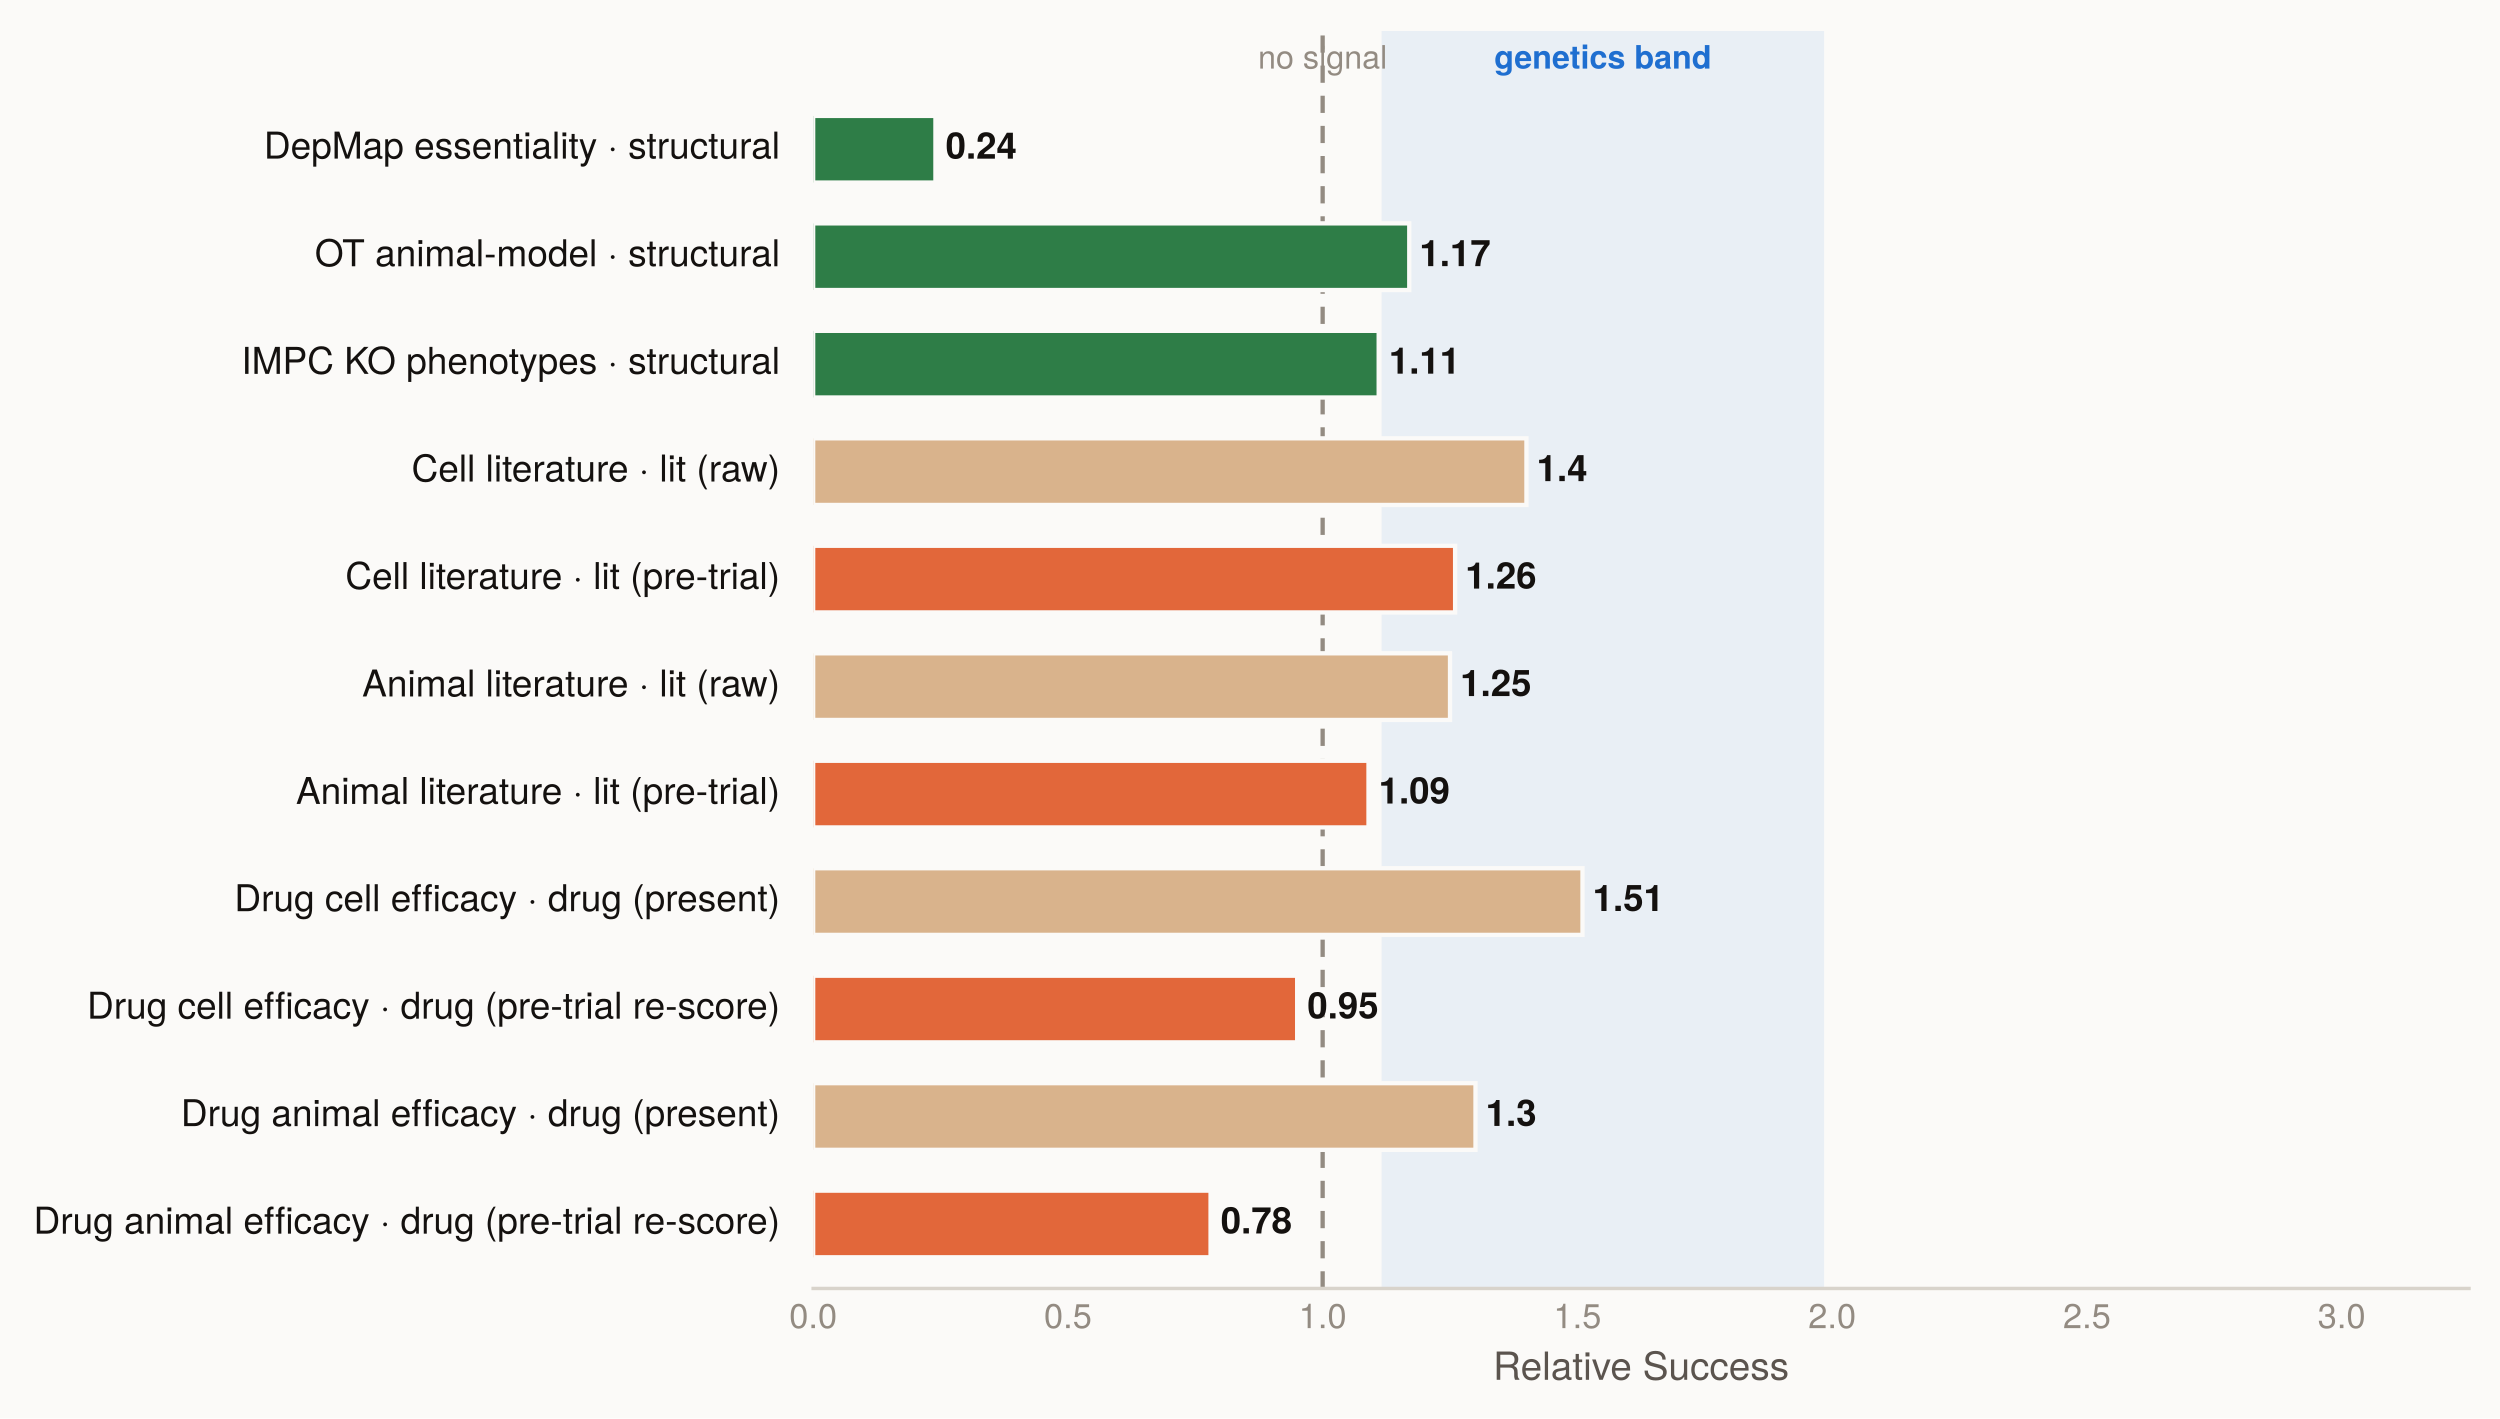
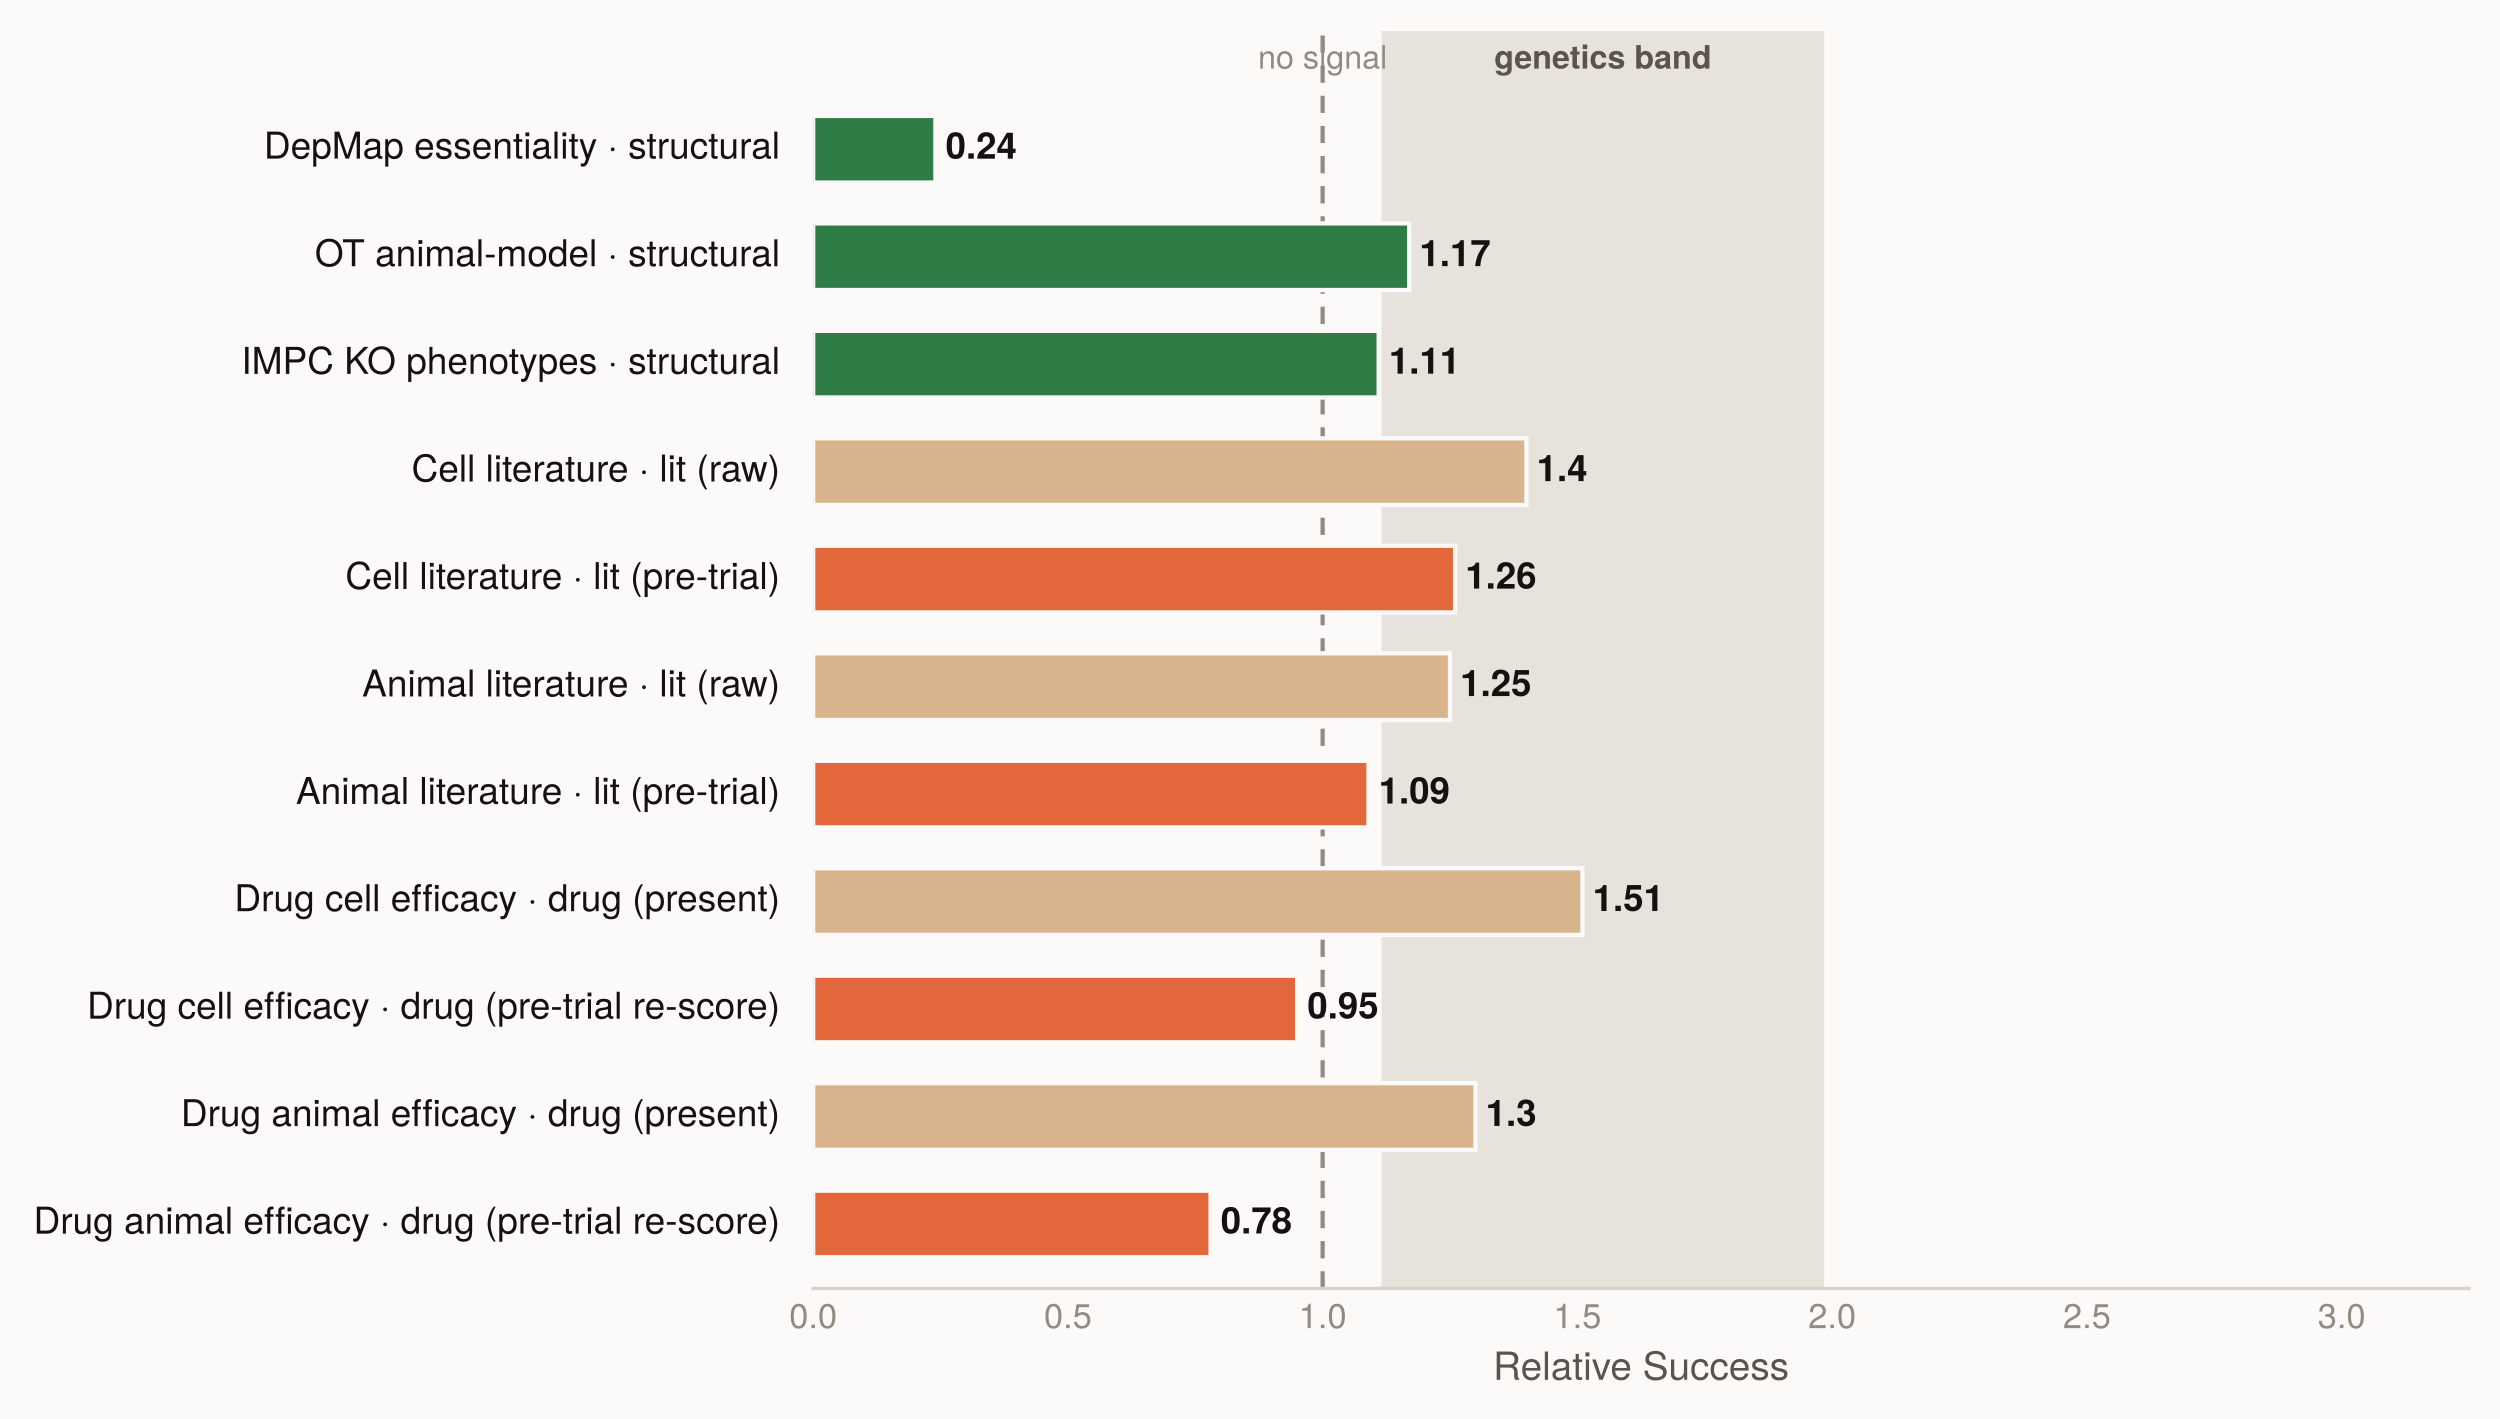
<svg xmlns="http://www.w3.org/2000/svg" width="580.597pt" height="329.421pt" viewBox="0 0 580.597 329.421" version="1.1">
  <defs>
    <style type="text/css">*{stroke-linejoin: round; stroke-linecap: butt}</style>
  </defs>
  <g id="figure_1">
    <g id="patch_1">
      <path d="M -0 329.421  L 580.597 329.421  L 580.597 0  L -0 0  z " style="fill: #fbfaf8" />
    </g>
    <g id="axes_1">
      <g id="patch_2">
        <path d="M 188.845 299.232  L 573.397 299.232  L 573.397 7.2  L 188.845 7.2  z " style="fill: #fbfaf8" />
      </g>
      <g id="patch_3">
-         <path d="M 321.367 299.232  L 423.126 299.232  L 423.126 7.2  L 321.367 7.2  z " clip-path="url(#pcc11170f4a)" style="fill: #1f6fd0; opacity: 0.08; stroke: #1f6fd0; stroke-linejoin: miter" />
+         <path d="M 321.367 299.232  L 423.126 299.232  L 423.126 7.2  L 321.367 7.2  z " clip-path="url(#p80640983eb)" style="fill: #e7e2db; stroke: #e7e2db; stroke-linejoin: miter" />
      </g>
      <g id="line2d_1">
-         <path d="M 307.169 299.232  L 307.169 7.2  " clip-path="url(#pcc11170f4a)" style="fill: none; stroke-dasharray: 4,3; stroke-dashoffset: 0; stroke: #938b82" />
+         <path d="M 307.169 299.232  L 307.169 7.2  " clip-path="url(#p80640983eb)" style="fill: none; stroke-dasharray: 4,3; stroke-dashoffset: 0; stroke: #938b82" />
      </g>
      <g id="matplotlib.axis_1">
        <g id="xtick_1">
          <g id="line2d_2" />
          <g id="text_1">
            <text style="font-size: 8px; font-family: 'Helvetica Neue'; text-anchor: middle; fill: #938b82" x="188.845" y="308.445" transform="rotate(-0 188.8449 308.4445)">0.0</text>
          </g>
        </g>
        <g id="xtick_2">
          <g id="line2d_3" />
          <g id="text_2">
            <text style="font-size: 8px; font-family: 'Helvetica Neue'; text-anchor: middle; fill: #938b82" x="248.007" y="308.445" transform="rotate(-0 248.0067 308.4445)">0.5</text>
          </g>
        </g>
        <g id="xtick_3">
          <g id="line2d_4" />
          <g id="text_3">
            <text style="font-size: 8px; font-family: 'Helvetica Neue'; text-anchor: middle; fill: #938b82" x="307.169" y="308.445" transform="rotate(-0 307.1685 308.4445)">1.0</text>
          </g>
        </g>
        <g id="xtick_4">
          <g id="line2d_5" />
          <g id="text_4">
            <text style="font-size: 8px; font-family: 'Helvetica Neue'; text-anchor: middle; fill: #938b82" x="366.33" y="308.445" transform="rotate(-0 366.3304 308.4445)">1.5</text>
          </g>
        </g>
        <g id="xtick_5">
          <g id="line2d_6" />
          <g id="text_5">
            <text style="font-size: 8px; font-family: 'Helvetica Neue'; text-anchor: middle; fill: #938b82" x="425.492" y="308.445" transform="rotate(-0 425.4922 308.4445)">2.0</text>
          </g>
        </g>
        <g id="xtick_6">
          <g id="line2d_7" />
          <g id="text_6">
            <text style="font-size: 8px; font-family: 'Helvetica Neue'; text-anchor: middle; fill: #938b82" x="484.654" y="308.445" transform="rotate(-0 484.6541 308.4445)">2.5</text>
          </g>
        </g>
        <g id="xtick_7">
          <g id="line2d_8" />
          <g id="text_7">
            <text style="font-size: 8px; font-family: 'Helvetica Neue'; text-anchor: middle; fill: #938b82" x="543.816" y="308.445" transform="rotate(-0 543.8159 308.4445)">3.0</text>
          </g>
        </g>
        <g id="text_8">
          <text style="font-size: 9px; font-family: 'Helvetica Neue'; text-anchor: middle; fill: #5b544e" x="381.121" y="320.447" transform="rotate(-0 381.1209 320.4473)">Relative Success</text>
        </g>
      </g>
      <g id="matplotlib.axis_2" />
      <g id="patch_4">
-         <path d="M 188.845 42.394  L 217.243 42.394  L 217.243 26.918  L 188.845 26.918  z " clip-path="url(#pcc11170f4a)" style="fill: #2e7d47; stroke: #fbfaf8; stroke-linejoin: miter" />
+         <path d="M 188.845 42.394  L 217.243 42.394  L 217.243 26.918  L 188.845 26.918  z " clip-path="url(#p80640983eb)" style="fill: #2e7d47; stroke: #fbfaf8; stroke-linejoin: miter" />
      </g>
      <g id="patch_5">
-         <path d="M 188.845 67.354  L 327.284 67.354  L 327.284 51.878  L 188.845 51.878  z " clip-path="url(#pcc11170f4a)" style="fill: #2e7d47; stroke: #fbfaf8; stroke-linejoin: miter" />
+         <path d="M 188.845 67.354  L 327.284 67.354  L 327.284 51.878  L 188.845 51.878  z " clip-path="url(#p80640983eb)" style="fill: #2e7d47; stroke: #fbfaf8; stroke-linejoin: miter" />
      </g>
      <g id="patch_6">
-         <path d="M 188.845 92.314  L 320.184 92.314  L 320.184 76.838  L 188.845 76.838  z " clip-path="url(#pcc11170f4a)" style="fill: #2e7d47; stroke: #fbfaf8; stroke-linejoin: miter" />
+         <path d="M 188.845 92.314  L 320.184 92.314  L 320.184 76.838  L 188.845 76.838  z " clip-path="url(#p80640983eb)" style="fill: #2e7d47; stroke: #fbfaf8; stroke-linejoin: miter" />
      </g>
      <g id="patch_7">
-         <path d="M 188.845 117.274  L 354.498 117.274  L 354.498 101.798  L 188.845 101.798  z " clip-path="url(#pcc11170f4a)" style="fill: #d9b38c; stroke: #fbfaf8; stroke-linejoin: miter" />
+         <path d="M 188.845 117.274  L 354.498 117.274  L 354.498 101.798  L 188.845 101.798  z " clip-path="url(#p80640983eb)" style="fill: #d9b38c; stroke: #fbfaf8; stroke-linejoin: miter" />
      </g>
      <g id="patch_8">
-         <path d="M 188.845 142.234  L 337.933 142.234  L 337.933 126.758  L 188.845 126.758  z " clip-path="url(#pcc11170f4a)" style="fill: #e2673a; stroke: #fbfaf8; stroke-linejoin: miter" />
+         <path d="M 188.845 142.234  L 337.933 142.234  L 337.933 126.758  L 188.845 126.758  z " clip-path="url(#p80640983eb)" style="fill: #e2673a; stroke: #fbfaf8; stroke-linejoin: miter" />
      </g>
      <g id="patch_9">
-         <path d="M 188.845 167.194  L 336.749 167.194  L 336.749 151.718  L 188.845 151.718  z " clip-path="url(#pcc11170f4a)" style="fill: #d9b38c; stroke: #fbfaf8; stroke-linejoin: miter" />
+         <path d="M 188.845 167.194  L 336.749 167.194  L 336.749 151.718  L 188.845 151.718  z " clip-path="url(#p80640983eb)" style="fill: #d9b38c; stroke: #fbfaf8; stroke-linejoin: miter" />
      </g>
      <g id="patch_10">
-         <path d="M 188.845 192.154  L 317.818 192.154  L 317.818 176.678  L 188.845 176.678  z " clip-path="url(#pcc11170f4a)" style="fill: #e2673a; stroke: #fbfaf8; stroke-linejoin: miter" />
+         <path d="M 188.845 192.154  L 317.818 192.154  L 317.818 176.678  L 188.845 176.678  z " clip-path="url(#p80640983eb)" style="fill: #e2673a; stroke: #fbfaf8; stroke-linejoin: miter" />
      </g>
      <g id="patch_11">
-         <path d="M 188.845 217.114  L 367.514 217.114  L 367.514 201.638  L 188.845 201.638  z " clip-path="url(#pcc11170f4a)" style="fill: #d9b38c; stroke: #fbfaf8; stroke-linejoin: miter" />
+         <path d="M 188.845 217.114  L 367.514 217.114  L 367.514 201.638  L 188.845 201.638  z " clip-path="url(#p80640983eb)" style="fill: #d9b38c; stroke: #fbfaf8; stroke-linejoin: miter" />
      </g>
      <g id="patch_12">
-         <path d="M 188.845 242.074  L 301.252 242.074  L 301.252 226.598  L 188.845 226.598  z " clip-path="url(#pcc11170f4a)" style="fill: #e2673a; stroke: #fbfaf8; stroke-linejoin: miter" />
+         <path d="M 188.845 242.074  L 301.252 242.074  L 301.252 226.598  L 188.845 226.598  z " clip-path="url(#p80640983eb)" style="fill: #e2673a; stroke: #fbfaf8; stroke-linejoin: miter" />
      </g>
      <g id="patch_13">
-         <path d="M 188.845 267.034  L 342.666 267.034  L 342.666 251.558  L 188.845 251.558  z " clip-path="url(#pcc11170f4a)" style="fill: #d9b38c; stroke: #fbfaf8; stroke-linejoin: miter" />
+         <path d="M 188.845 267.034  L 342.666 267.034  L 342.666 251.558  L 188.845 251.558  z " clip-path="url(#p80640983eb)" style="fill: #d9b38c; stroke: #fbfaf8; stroke-linejoin: miter" />
      </g>
      <g id="patch_14">
-         <path d="M 188.845 291.994  L 281.137 291.994  L 281.137 276.518  L 188.845 276.518  z " clip-path="url(#pcc11170f4a)" style="fill: #e2673a; stroke: #fbfaf8; stroke-linejoin: miter" />
+         <path d="M 188.845 291.994  L 281.137 291.994  L 281.137 276.518  L 188.845 276.518  z " clip-path="url(#p80640983eb)" style="fill: #e2673a; stroke: #fbfaf8; stroke-linejoin: miter" />
      </g>
      <g id="patch_15">
        <path d="M 188.845 299.232  L 573.397 299.232  " style="fill: none; stroke: #d8d3cb; stroke-width: 0.8; stroke-linejoin: miter; stroke-linecap: square" />
      </g>
      <g id="text_9">
        <text style="font-weight: 700; font-size: 8.5px; font-family: 'Helvetica Neue'; text-anchor: start; fill: #14110f" x="219.609" y="36.853" transform="rotate(-0 219.609 36.85338)">0.24</text>
      </g>
      <g id="text_10">
        <text style="font-size: 8.6px; font-family: 'Helvetica Neue'; text-anchor: end; fill: #14110f" x="181.154" y="36.836" transform="rotate(-0 181.1538 36.83623)">DepMap essentiality · structural</text>
      </g>
      <g id="text_11">
        <text style="font-weight: 700; font-size: 8.5px; font-family: 'Helvetica Neue'; text-anchor: start; fill: #14110f" x="329.65" y="61.813" transform="rotate(-0 329.65 61.81338)">1.17</text>
      </g>
      <g id="text_12">
        <text style="font-size: 8.6px; font-family: 'Helvetica Neue'; text-anchor: end; fill: #14110f" x="181.154" y="61.839" transform="rotate(-0 181.1538 61.83923)">OT animal-model · structural</text>
      </g>
      <g id="text_13">
        <text style="font-weight: 700; font-size: 8.5px; font-family: 'Helvetica Neue'; text-anchor: start; fill: #14110f" x="322.551" y="86.773" transform="rotate(-0 322.5506 86.77338)">1.11</text>
      </g>
      <g id="text_14">
        <text style="font-size: 8.6px; font-family: 'Helvetica Neue'; text-anchor: end; fill: #14110f" x="181.154" y="86.829" transform="rotate(-0 181.1538 86.8288)">IMPC KO phenotypes · structural</text>
      </g>
      <g id="text_15">
        <text style="font-weight: 700; font-size: 8.5px; font-family: 'Helvetica Neue'; text-anchor: start; fill: #14110f" x="356.864" y="111.733" transform="rotate(-0 356.8645 111.7334)">1.4</text>
      </g>
      <g id="text_16">
        <text style="font-size: 8.6px; font-family: 'Helvetica Neue'; text-anchor: end; fill: #14110f" x="181.154" y="111.832" transform="rotate(-0 181.1538 111.8318)">Cell literature · lit (raw)</text>
      </g>
      <g id="text_17">
        <text style="font-weight: 700; font-size: 8.5px; font-family: 'Helvetica Neue'; text-anchor: start; fill: #14110f" x="340.299" y="136.693" transform="rotate(-0 340.2992 136.6934)">1.26</text>
      </g>
      <g id="text_18">
        <text style="font-size: 8.6px; font-family: 'Helvetica Neue'; text-anchor: end; fill: #14110f" x="181.154" y="136.792" transform="rotate(-0 181.1538 136.7918)">Cell literature · lit (pre-trial)</text>
      </g>
      <g id="text_19">
        <text style="font-weight: 700; font-size: 8.5px; font-family: 'Helvetica Neue'; text-anchor: start; fill: #14110f" x="339.116" y="161.653" transform="rotate(-0 339.1159 161.6534)">1.25</text>
      </g>
      <g id="text_20">
        <text style="font-size: 8.6px; font-family: 'Helvetica Neue'; text-anchor: end; fill: #14110f" x="181.154" y="161.752" transform="rotate(-0 181.1538 161.7518)">Animal literature · lit (raw)</text>
      </g>
      <g id="text_21">
        <text style="font-weight: 700; font-size: 8.5px; font-family: 'Helvetica Neue'; text-anchor: start; fill: #14110f" x="320.184" y="186.613" transform="rotate(-0 320.1842 186.6134)">1.09</text>
      </g>
      <g id="text_22">
        <text style="font-size: 8.6px; font-family: 'Helvetica Neue'; text-anchor: end; fill: #14110f" x="181.154" y="186.712" transform="rotate(-0 181.1538 186.7118)">Animal literature · lit (pre-trial)</text>
      </g>
      <g id="text_23">
        <text style="font-weight: 700; font-size: 8.5px; font-family: 'Helvetica Neue'; text-anchor: start; fill: #14110f" x="369.88" y="211.573" transform="rotate(-0 369.8801 211.5734)">1.51</text>
      </g>
      <g id="text_24">
        <text style="font-size: 8.6px; font-family: 'Helvetica Neue'; text-anchor: end; fill: #14110f" x="181.154" y="211.62" transform="rotate(-0 181.1538 211.6201)">Drug cell efficacy · drug (present)</text>
      </g>
      <g id="text_25">
        <text style="font-weight: 700; font-size: 8.5px; font-family: 'Helvetica Neue'; text-anchor: start; fill: #14110f" x="303.619" y="236.533" transform="rotate(-0 303.6188 236.5334)">0.95</text>
      </g>
      <g id="text_26">
        <text style="font-size: 8.6px; font-family: 'Helvetica Neue'; text-anchor: end; fill: #14110f" x="181.154" y="236.58" transform="rotate(-0 181.1538 236.5801)">Drug cell efficacy · drug (pre-trial re-score)</text>
      </g>
      <g id="text_27">
        <text style="font-weight: 700; font-size: 8.5px; font-family: 'Helvetica Neue'; text-anchor: start; fill: #14110f" x="345.032" y="261.493" transform="rotate(-0 345.0321 261.4934)">1.3</text>
      </g>
      <g id="text_28">
        <text style="font-size: 8.6px; font-family: 'Helvetica Neue'; text-anchor: end; fill: #14110f" x="181.154" y="261.54" transform="rotate(-0 181.1538 261.5401)">Drug animal efficacy · drug (present)</text>
      </g>
      <g id="text_29">
        <text style="font-weight: 700; font-size: 8.5px; font-family: 'Helvetica Neue'; text-anchor: start; fill: #14110f" x="283.504" y="286.453" transform="rotate(-0 283.5038 286.4534)">0.78</text>
      </g>
      <g id="text_30">
        <text style="font-size: 8.6px; font-family: 'Helvetica Neue'; text-anchor: end; fill: #14110f" x="181.154" y="286.5" transform="rotate(-0 181.1538 286.5001)">Drug animal efficacy · drug (pre-trial re-score)</text>
      </g>
      <g id="text_31">
        <text style="font-size: 7.5px; font-family: 'Helvetica Neue'; text-anchor: middle; fill: #938b82" x="307.169" y="15.936" transform="rotate(-0 307.1685 15.936)">no signal</text>
      </g>
      <g id="text_32">
-         <text style="font-weight: 700; font-size: 7.5px; font-family: 'Helvetica Neue'; text-anchor: middle; fill: #1f6fd0" x="372.247" y="15.936" transform="rotate(-0 372.2466 15.936)">genetics band</text>
+         <text style="font-weight: 700; font-size: 7.5px; font-family: 'Helvetica Neue'; text-anchor: middle; fill: #5b544e" x="372.247" y="15.936" transform="rotate(-0 372.2466 15.936)">genetics band</text>
      </g>
    </g>
  </g>
  <defs>
-     <clipPath id="pcc11170f4a">
+     <clipPath id="p80640983eb">
      <rect x="188.845" y="7.2" width="384.552" height="292.032" />
    </clipPath>
  </defs>
</svg>
